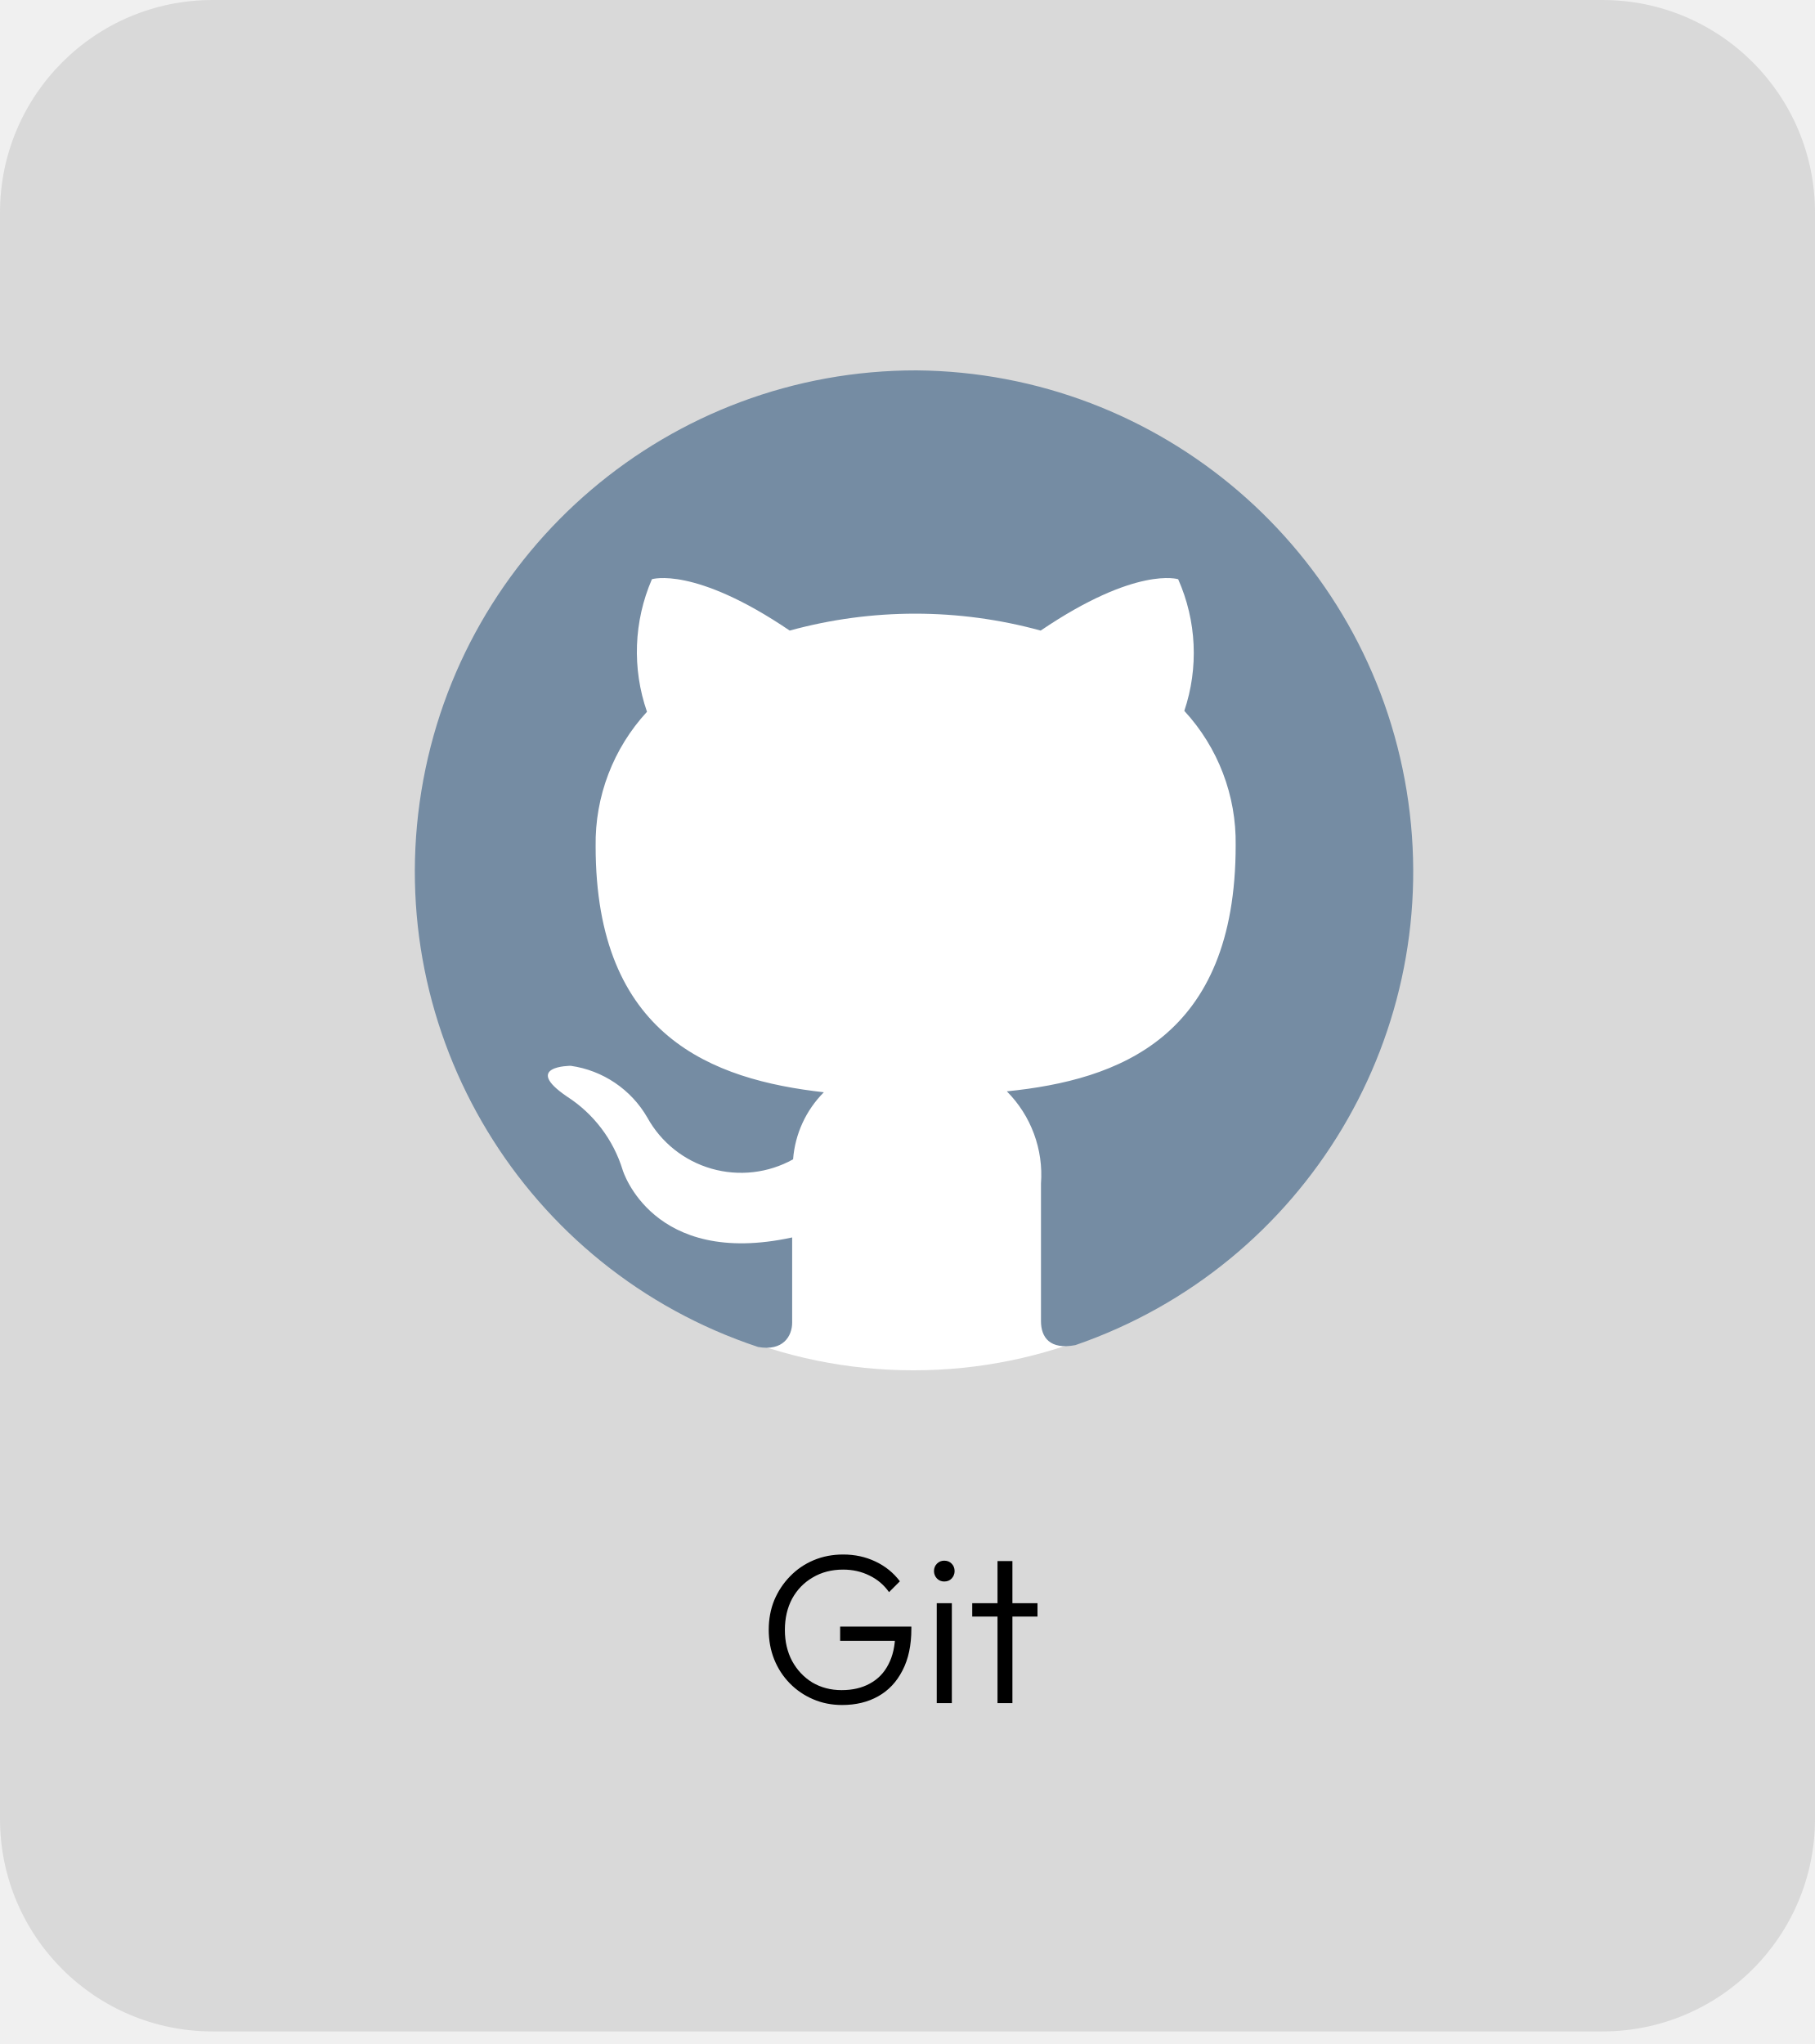
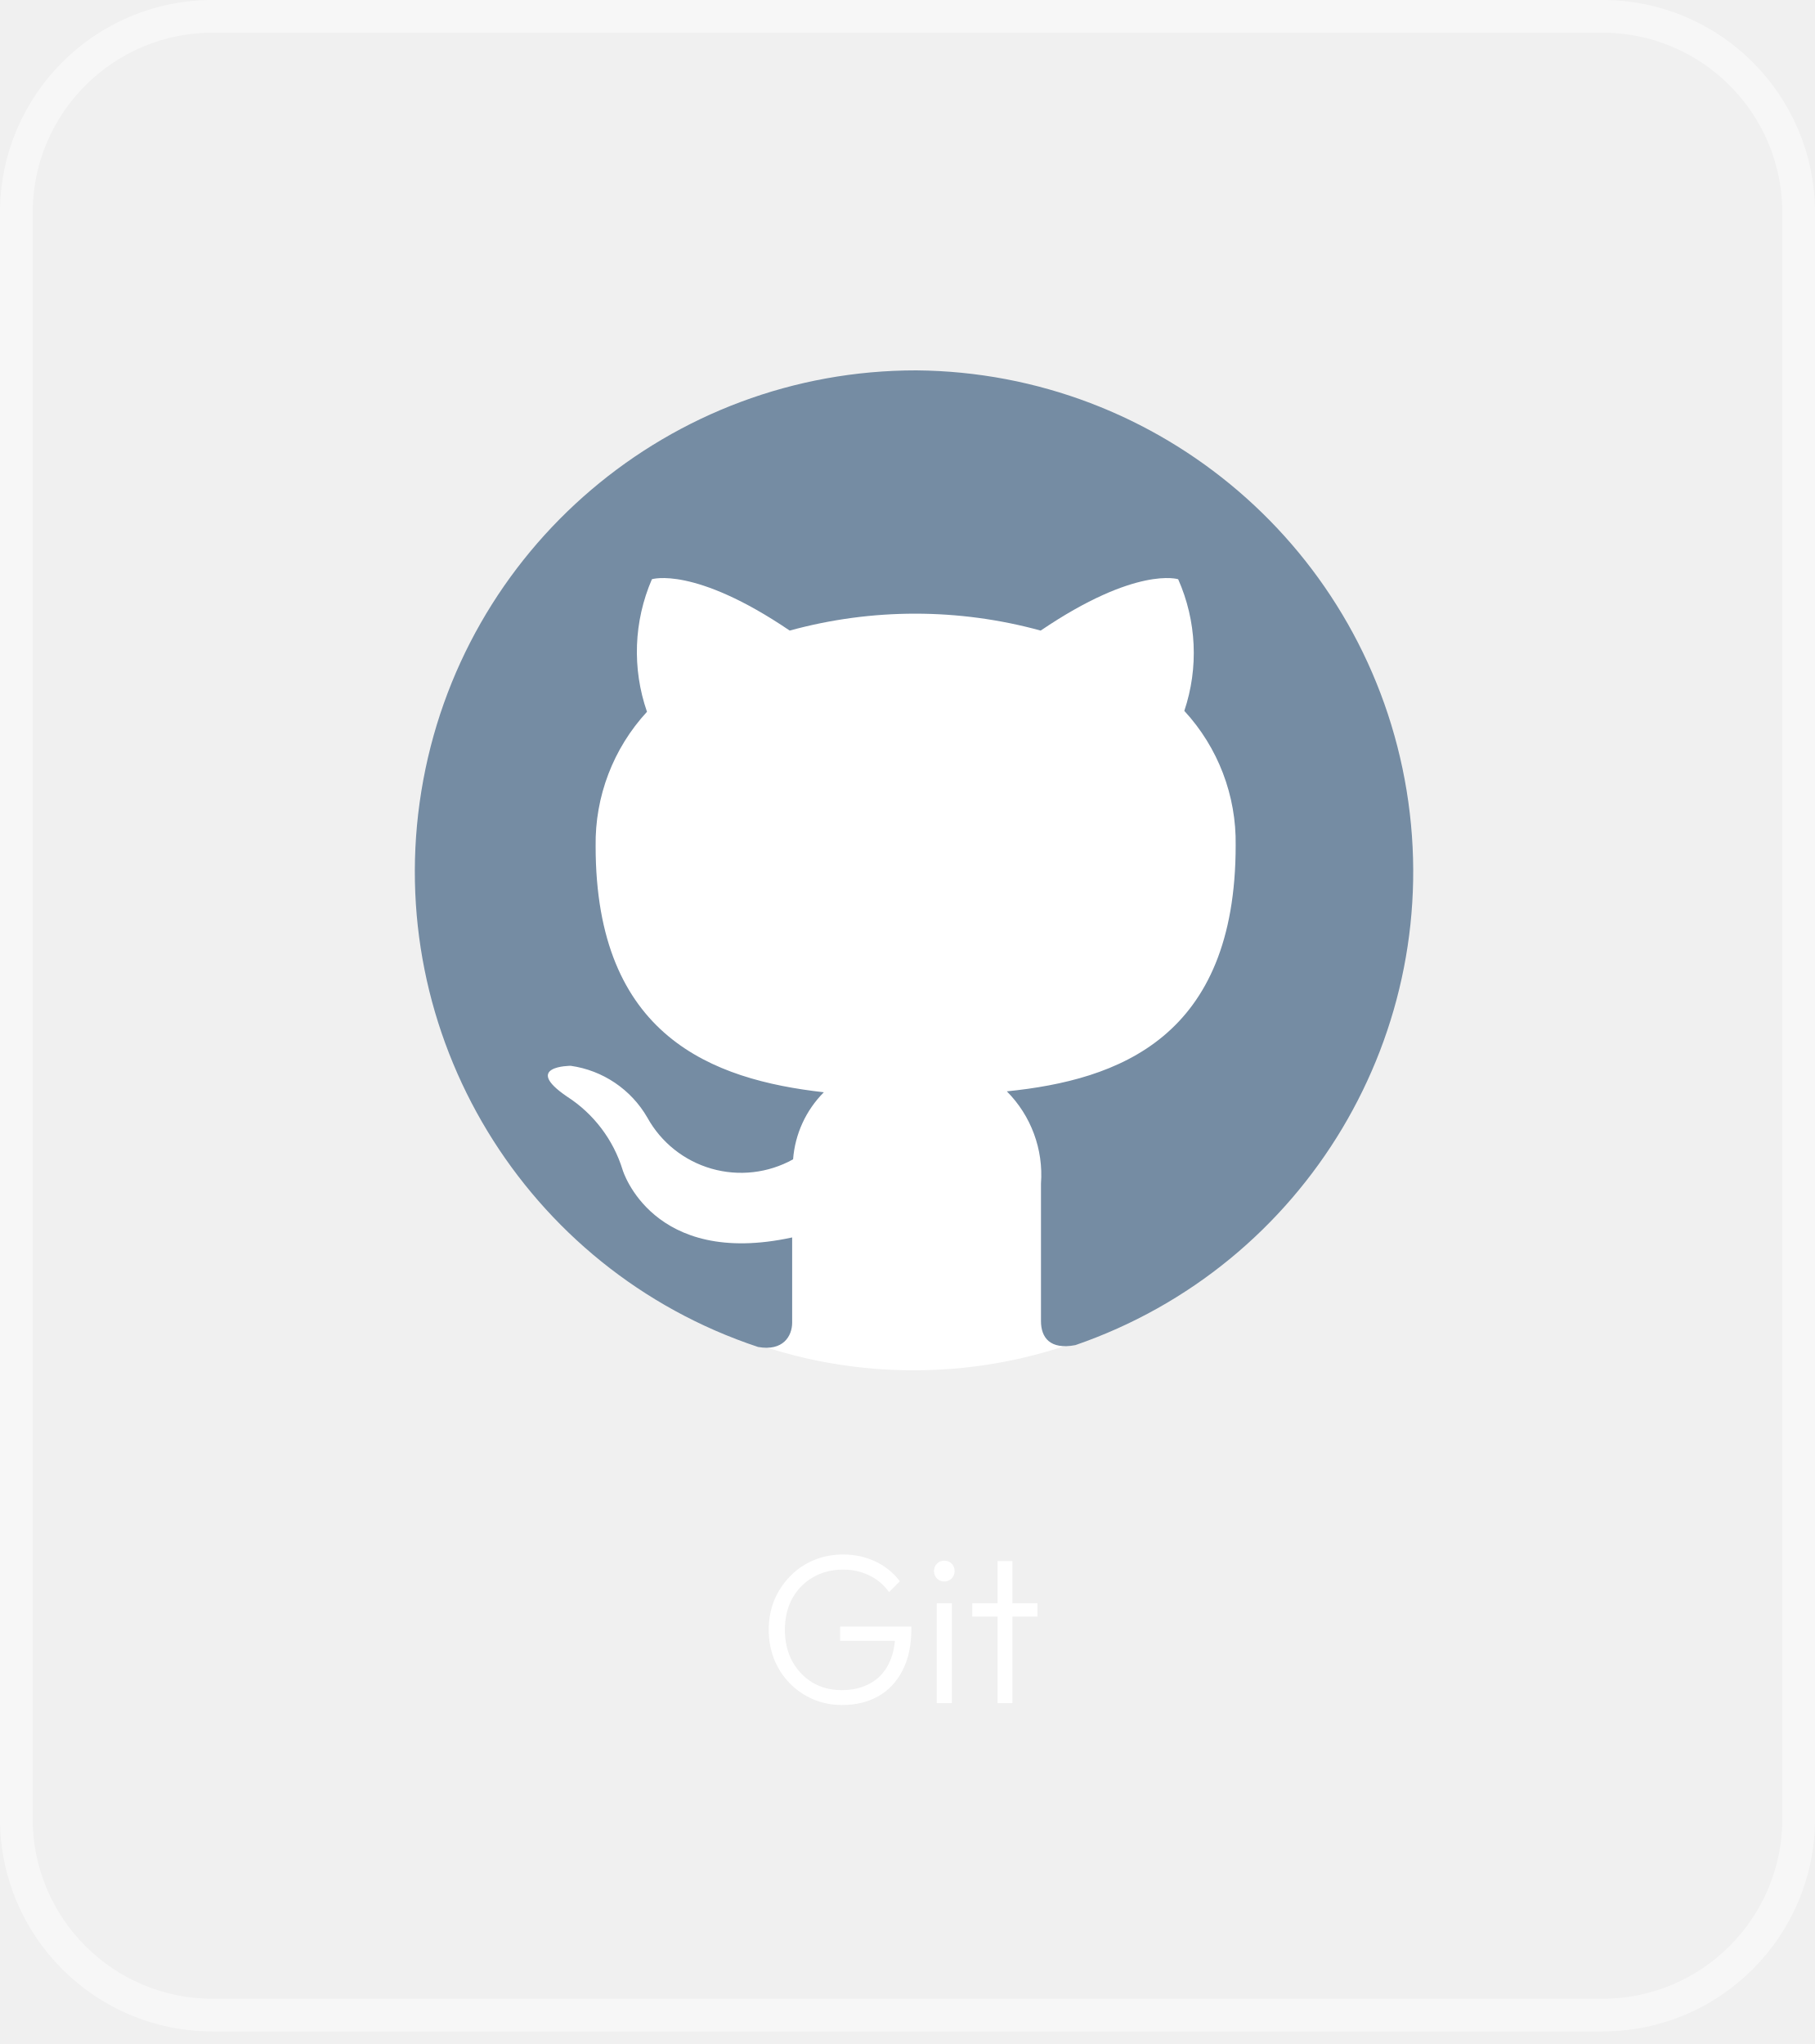
<svg xmlns="http://www.w3.org/2000/svg" width="111" height="125" viewBox="0 0 111 125" fill="none">
-   <rect width="111" height="124.232" rx="13" fill="#D9D9D9" />
+   <rect x="1" y="1" width="109" height="122.232" rx="12" stroke="white" stroke-opacity="0.48" stroke-width="2" />
  <rect x="26.464" y="24.993" width="58.808" height="58.808" rx="29.404" fill="white" />
-   <mask id="mask0_145_167" style="mask-type:luminance" maskUnits="userSpaceOnUse" x="26" y="24" width="60" height="60">
+   <mask id="mask0_222_43" style="mask-type:luminance" maskUnits="userSpaceOnUse" x="26" y="24" width="60" height="60">
    <rect x="26.464" y="24.993" width="58.808" height="58.808" rx="29.404" fill="white" />
  </mask>
-   <g mask="url(#mask0_145_167)">
+   <g mask="url(#mask0_222_43)">
</g>
  <path fill-rule="evenodd" clip-rule="evenodd" d="M56.045 22.65C41.005 22.635 28.177 33.539 25.768 48.386C23.36 63.232 32.084 77.632 46.358 82.372C47.901 82.654 48.446 81.695 48.446 80.886C48.446 80.077 48.446 78.233 48.446 75.675C39.888 77.538 38.082 71.556 38.082 71.556C37.514 69.702 36.308 68.109 34.678 67.061C31.912 65.179 34.903 65.179 34.903 65.179C36.867 65.457 38.594 66.622 39.587 68.34C40.427 69.864 41.84 70.99 43.514 71.47C45.187 71.95 46.982 71.744 48.503 70.898C48.621 69.35 49.288 67.896 50.384 66.797C43.575 66.026 36.427 63.392 36.427 51.749C36.38 48.708 37.505 45.764 39.568 43.529C38.649 40.885 38.757 37.991 39.869 35.422C39.869 35.422 42.446 34.595 48.296 38.563C53.319 37.184 58.621 37.184 63.645 38.563C69.495 34.595 72.053 35.422 72.053 35.422C73.181 37.964 73.315 40.837 72.429 43.473C74.492 45.708 75.617 48.651 75.57 51.693C75.57 63.468 68.404 66.045 61.576 66.741C63.057 68.23 63.819 70.289 63.663 72.383C63.663 76.484 63.663 79.795 63.663 80.792C63.663 81.788 64.209 82.56 65.77 82.259C79.875 77.396 88.428 63.082 86.026 48.357C83.623 33.632 70.965 22.778 56.045 22.65Z" fill="#758CA3" />
-   <path d="M51.498 104.269C50.866 104.269 50.276 104.152 49.73 103.918C49.184 103.684 48.708 103.359 48.3 102.943C47.893 102.527 47.577 102.042 47.351 101.487C47.126 100.924 47.013 100.317 47.013 99.667C47.013 99.017 47.126 98.415 47.351 97.86C47.585 97.306 47.906 96.82 48.313 96.404C48.721 95.98 49.202 95.65 49.756 95.416C50.311 95.182 50.913 95.065 51.563 95.065C52.283 95.065 52.941 95.208 53.539 95.494C54.146 95.78 54.644 96.183 55.034 96.703L54.371 97.366C54.059 96.924 53.661 96.586 53.175 96.352C52.69 96.11 52.153 95.988 51.563 95.988C50.861 95.988 50.242 96.149 49.704 96.469C49.167 96.781 48.747 97.215 48.443 97.769C48.149 98.324 48.001 98.961 48.001 99.68C48.001 100.391 48.149 101.024 48.443 101.578C48.747 102.133 49.158 102.571 49.678 102.891C50.207 103.203 50.805 103.359 51.472 103.359C52.14 103.359 52.716 103.225 53.201 102.956C53.695 102.688 54.072 102.298 54.332 101.786C54.601 101.275 54.74 100.66 54.748 99.94L55.294 100.343H51.381V99.472H55.736V99.615C55.736 100.621 55.554 101.47 55.19 102.163C54.835 102.857 54.341 103.381 53.708 103.736C53.076 104.092 52.339 104.269 51.498 104.269ZM57.289 104.152V98.042H58.212V104.152H57.289ZM57.744 96.716C57.571 96.716 57.423 96.656 57.302 96.534C57.181 96.404 57.12 96.253 57.12 96.079C57.12 95.897 57.181 95.746 57.302 95.624C57.423 95.503 57.571 95.442 57.744 95.442C57.935 95.442 58.086 95.503 58.199 95.624C58.32 95.746 58.381 95.897 58.381 96.079C58.381 96.253 58.32 96.404 58.199 96.534C58.086 96.656 57.935 96.716 57.744 96.716ZM61.005 104.152V95.468H61.916V104.152H61.005ZM59.459 98.861V98.042H63.45V98.861H59.459Z" fill="black" />
+   <path d="M51.498 104.269C50.866 104.269 50.276 104.152 49.73 103.918C49.184 103.684 48.708 103.359 48.3 102.943C47.893 102.527 47.577 102.042 47.351 101.487C47.126 100.924 47.013 100.317 47.013 99.667C47.013 99.017 47.126 98.415 47.351 97.86C47.585 97.306 47.906 96.82 48.313 96.404C48.721 95.98 49.202 95.65 49.756 95.416C50.311 95.182 50.913 95.065 51.563 95.065C52.283 95.065 52.941 95.208 53.539 95.494C54.146 95.78 54.644 96.183 55.034 96.703L54.371 97.366C54.059 96.924 53.661 96.586 53.175 96.352C52.69 96.11 52.153 95.988 51.563 95.988C50.861 95.988 50.242 96.149 49.704 96.469C49.167 96.781 48.747 97.215 48.443 97.769C48.149 98.324 48.001 98.961 48.001 99.68C48.001 100.391 48.149 101.024 48.443 101.578C48.747 102.133 49.158 102.571 49.678 102.891C50.207 103.203 50.805 103.359 51.472 103.359C52.14 103.359 52.716 103.225 53.201 102.956C53.695 102.688 54.072 102.298 54.332 101.786C54.601 101.275 54.74 100.66 54.748 99.94L55.294 100.343H51.381V99.472H55.736V99.615C55.736 100.621 55.554 101.47 55.19 102.163C54.835 102.857 54.341 103.381 53.708 103.736C53.076 104.092 52.339 104.269 51.498 104.269ZM57.289 104.152V98.042H58.212V104.152H57.289ZM57.744 96.716C57.571 96.716 57.423 96.656 57.302 96.534C57.181 96.404 57.12 96.253 57.12 96.079C57.12 95.897 57.181 95.746 57.302 95.624C57.423 95.503 57.571 95.442 57.744 95.442C57.935 95.442 58.086 95.503 58.199 95.624C58.32 95.746 58.381 95.897 58.381 96.079C58.381 96.253 58.32 96.404 58.199 96.534C58.086 96.656 57.935 96.716 57.744 96.716ZM61.005 104.152V95.468H61.916V104.152H61.005ZM59.459 98.861V98.042H63.45V98.861H59.459Z" fill="white" />
</svg>
